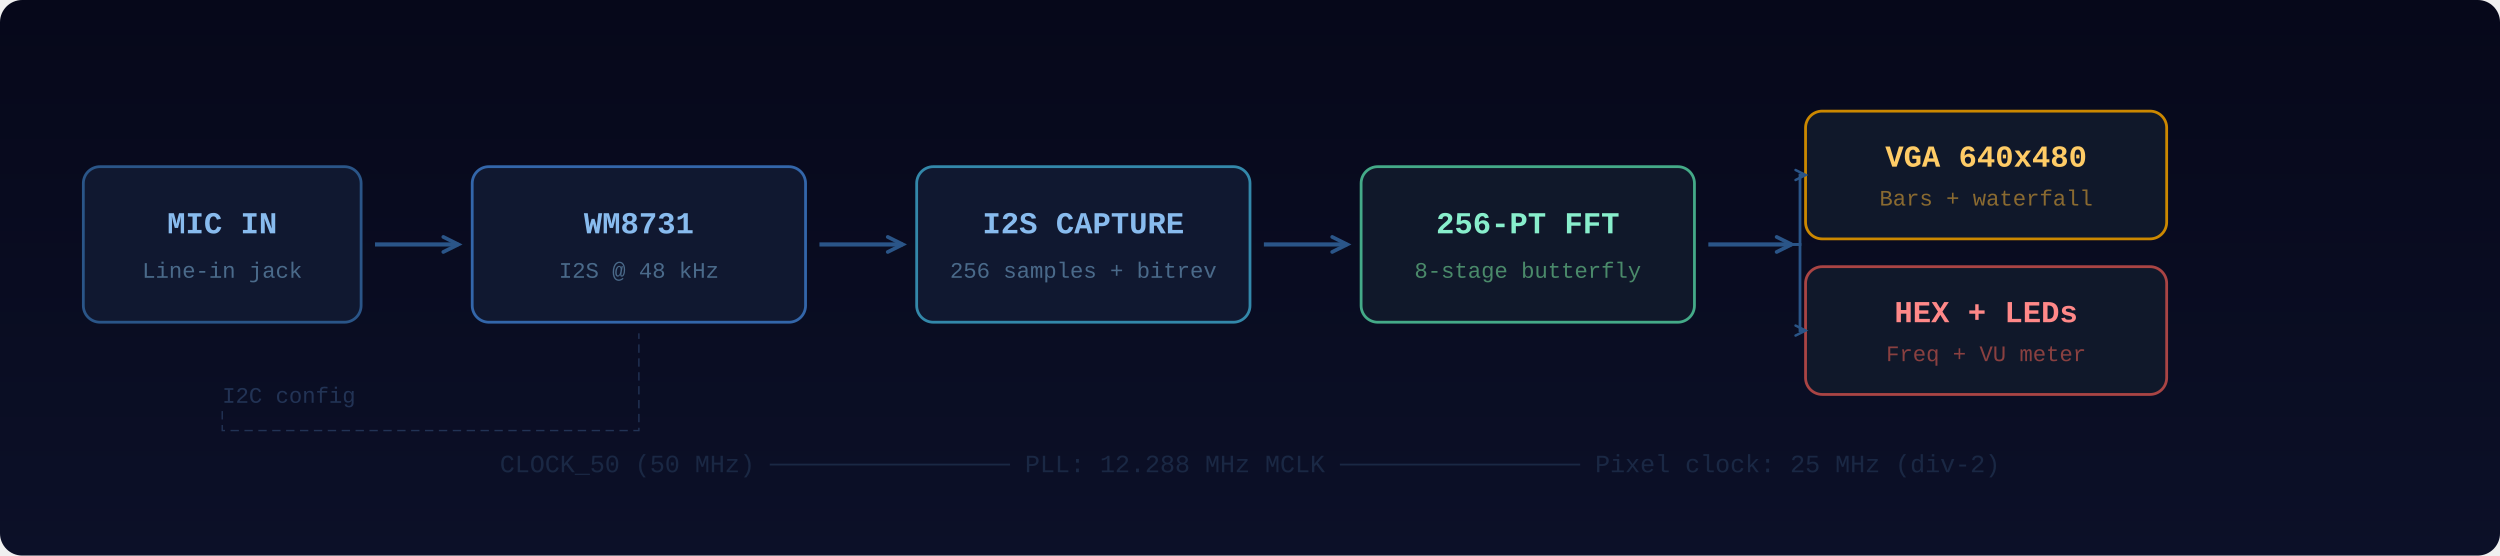
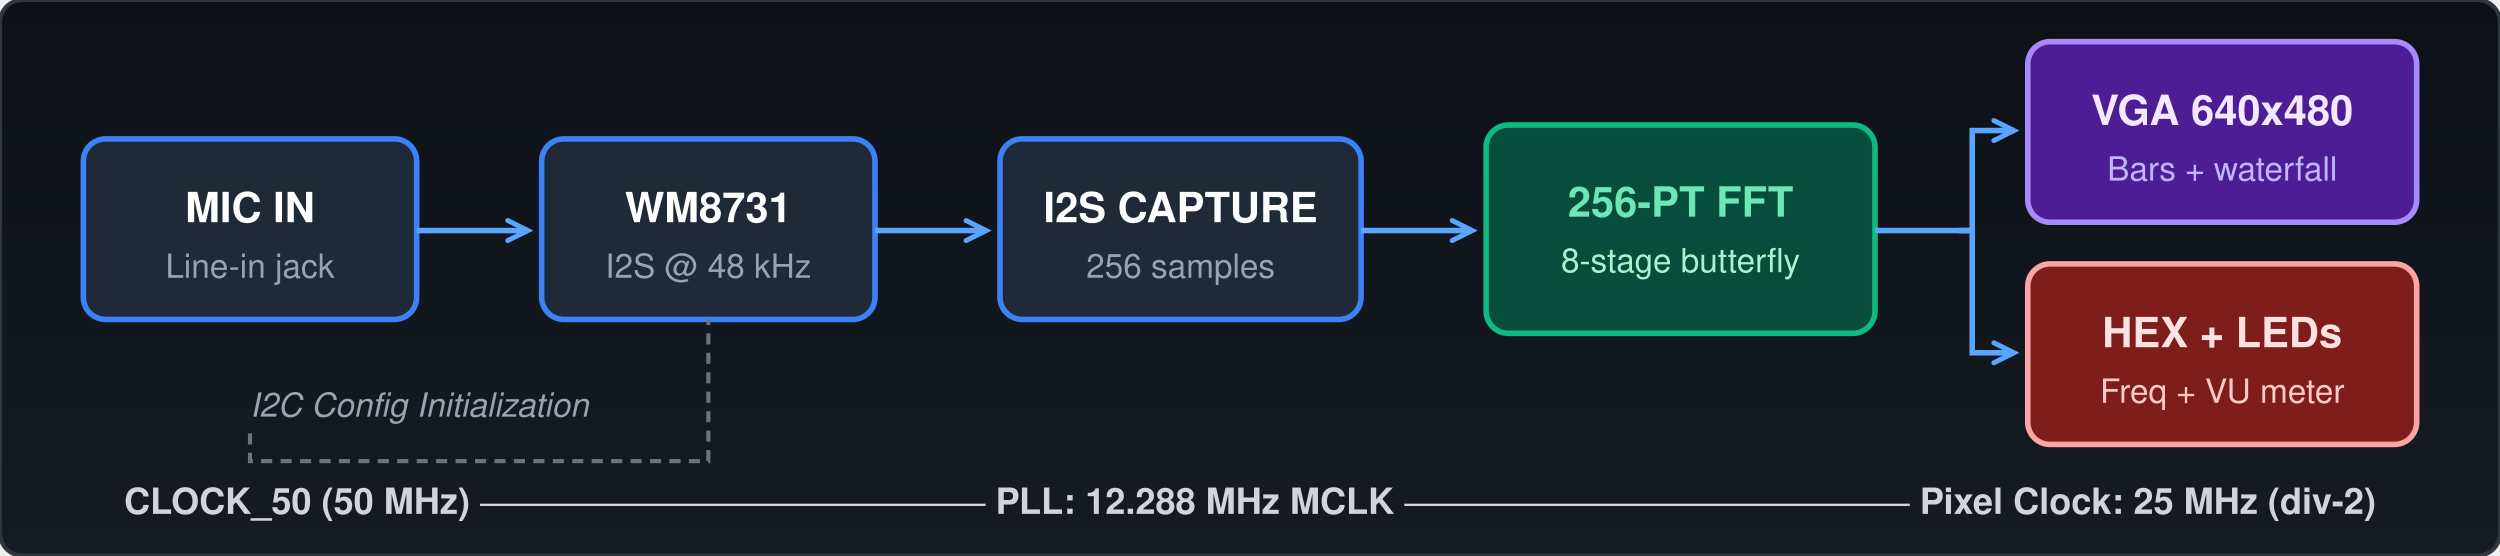
<svg xmlns="http://www.w3.org/2000/svg" viewBox="0 0 900 200">
  <defs>
    <linearGradient id="bgp" x1="0" y1="0" x2="0" y2="1">
-       <stop offset="0%" stop-color="#06081a" />
-       <stop offset="100%" stop-color="#0c1028" />
+       <stop offset="0%" stop-color="#0d1117" />
+       <stop offset="100%" stop-color="#161b22" />
    </linearGradient>
-   </defs>
-   <rect width="900" height="200" fill="url(#bgp)" rx="8" />
-   <rect x="30" y="60" width="100" height="56" rx="6" fill="#101830" stroke="#2a5588" stroke-width="1" />
-   <text x="80" y="84" fill="#88bbee" font-family="'Courier New',monospace" font-size="11" font-weight="700" text-anchor="middle">MIC IN</text>
-   <text x="80" y="100" fill="#4a6a8a" font-family="'Courier New',monospace" font-size="8" text-anchor="middle">Line-in jack</text>
-   <line x1="135" y1="88" x2="165" y2="88" stroke="#2a5588" stroke-width="1.5" marker-end="url(#ap)" />
-   <defs>
    <marker id="ap" viewBox="0 0 10 10" refX="8" refY="5" markerWidth="6" markerHeight="6" orient="auto">
-       <path d="M2 2L8 5L2 8" fill="none" stroke="#2a5588" stroke-width="1.5" stroke-linecap="round" />
+       <path d="M2 2L8 5L2 8" fill="none" stroke="#58a6ff" stroke-width="1.5" stroke-linecap="round" />
    </marker>
  </defs>
-   <rect x="170" y="60" width="120" height="56" rx="6" fill="#101830" stroke="#3366aa" stroke-width="1" />
-   <text x="230" y="84" fill="#88bbee" font-family="'Courier New',monospace" font-size="11" font-weight="700" text-anchor="middle">WM8731</text>
-   <text x="230" y="100" fill="#4a6a8a" font-family="'Courier New',monospace" font-size="8" text-anchor="middle">I2S @ 48 kHz</text>
-   <line x1="295" y1="88" x2="325" y2="88" stroke="#2a5588" stroke-width="1.5" marker-end="url(#ap)" />
-   <rect x="330" y="60" width="120" height="56" rx="6" fill="#101830" stroke="#3388aa" stroke-width="1" />
-   <text x="390" y="84" fill="#88bbee" font-family="'Courier New',monospace" font-size="11" font-weight="700" text-anchor="middle">I2S CAPTURE</text>
-   <text x="390" y="100" fill="#4a6a8a" font-family="'Courier New',monospace" font-size="8" text-anchor="middle">256 samples + bitrev</text>
-   <line x1="455" y1="88" x2="485" y2="88" stroke="#2a5588" stroke-width="1.5" marker-end="url(#ap)" />
-   <rect x="490" y="60" width="120" height="56" rx="6" fill="#10182a" stroke="#44aa88" stroke-width="1" />
-   <text x="550" y="84" fill="#88eecc" font-family="'Courier New',monospace" font-size="11" font-weight="700" text-anchor="middle">256-PT FFT</text>
-   <text x="550" y="100" fill="#4a8a6a" font-family="'Courier New',monospace" font-size="8" text-anchor="middle">8-stage butterfly</text>
-   <line x1="615" y1="88" x2="645" y2="88" stroke="#2a5588" stroke-width="1.5" marker-end="url(#ap)" />
-   <rect x="650" y="40" width="130" height="46" rx="6" fill="#10182a" stroke="#cc8800" stroke-width="1" />
-   <text x="715" y="60" fill="#ffcc66" font-family="'Courier New',monospace" font-size="11" font-weight="700" text-anchor="middle">VGA 640x480</text>
-   <text x="715" y="74" fill="#8a6a30" font-family="'Courier New',monospace" font-size="8" text-anchor="middle">Bars + waterfall</text>
-   <rect x="650" y="96" width="130" height="46" rx="6" fill="#10182a" stroke="#aa4444" stroke-width="1" />
-   <text x="715" y="116" fill="#ff8888" font-family="'Courier New',monospace" font-size="11" font-weight="700" text-anchor="middle">HEX + LEDs</text>
-   <text x="715" y="130" fill="#8a4040" font-family="'Courier New',monospace" font-size="8" text-anchor="middle">Freq + VU meter</text>
-   <path d="M645 88 L648 88 L648 63 L650 63" fill="none" stroke="#2a5588" stroke-width="1" marker-end="url(#ap)" />
-   <path d="M645 88 L648 88 L648 119 L650 119" fill="none" stroke="#2a5588" stroke-width="1" marker-end="url(#ap)" />
-   <text x="80" y="145" fill="#223355" font-family="'Courier New',monospace" font-size="8">I2C config</text>
-   <path d="M80 148 L80 155 L230 155 L230 120" fill="none" stroke="#223355" stroke-width="0.5" stroke-dasharray="3 2" />
-   <text x="450" y="170" fill="#1a2844" font-family="'Courier New',monospace" font-size="9" text-anchor="middle">CLOCK_50 (50 MHz)  ────────────────  PLL: 12.288 MHz MCLK  ────────────────  Pixel clock: 25 MHz (div-2)</text>
+   <rect width="900" height="200" fill="url(#bgp)" rx="8" stroke="#30363d" stroke-width="1.5" />
+   <rect x="30" y="50" width="120" height="65" rx="8" fill="#1f2937" stroke="#3b82f6" stroke-width="2" />
+   <text x="90" y="80" fill="#ffffff" font-family="-apple-system,BlinkMacSystemFont,Segoe UI,Helvetica,Arial,sans-serif" font-size="15" font-weight="bold" text-anchor="middle">MIC IN</text>
+   <text x="90" y="100" fill="#94a3b8" font-family="-apple-system,BlinkMacSystemFont,Segoe UI,Helvetica,Arial,sans-serif" font-size="12" text-anchor="middle">Line-in jack</text>
+   <line x1="150" y1="83" x2="190" y2="83" stroke="#58a6ff" stroke-width="2" marker-end="url(#ap)" />
+   <rect x="195" y="50" width="120" height="65" rx="8" fill="#1f2937" stroke="#3b82f6" stroke-width="2" />
+   <text x="255" y="80" fill="#ffffff" font-family="-apple-system,BlinkMacSystemFont,Segoe UI,Helvetica,Arial,sans-serif" font-size="15" font-weight="bold" text-anchor="middle">WM8731</text>
+   <text x="255" y="100" fill="#94a3b8" font-family="-apple-system,BlinkMacSystemFont,Segoe UI,Helvetica,Arial,sans-serif" font-size="12" text-anchor="middle">I2S @ 48 kHz</text>
+   <line x1="315" y1="83" x2="355" y2="83" stroke="#58a6ff" stroke-width="2" marker-end="url(#ap)" />
+   <rect x="360" y="50" width="130" height="65" rx="8" fill="#1f2937" stroke="#3b82f6" stroke-width="2" />
+   <text x="425" y="80" fill="#ffffff" font-family="-apple-system,BlinkMacSystemFont,Segoe UI,Helvetica,Arial,sans-serif" font-size="15" font-weight="bold" text-anchor="middle">I2S CAPTURE</text>
+   <text x="425" y="100" fill="#94a3b8" font-family="-apple-system,BlinkMacSystemFont,Segoe UI,Helvetica,Arial,sans-serif" font-size="12" text-anchor="middle">256 samples</text>
+   <line x1="490" y1="83" x2="530" y2="83" stroke="#58a6ff" stroke-width="2" marker-end="url(#ap)" />
+   <rect x="535" y="45" width="140" height="75" rx="8" fill="#064e3b" stroke="#10b981" stroke-width="2" />
+   <text x="605" y="78" fill="#6ee7b7" font-family="-apple-system,BlinkMacSystemFont,Segoe UI,Helvetica,Arial,sans-serif" font-size="15" font-weight="bold" text-anchor="middle">256-PT FFT</text>
+   <text x="605" y="98" fill="#a7f3d0" font-family="-apple-system,BlinkMacSystemFont,Segoe UI,Helvetica,Arial,sans-serif" font-size="12" text-anchor="middle">8-stage butterfly</text>
+   <line x1="675" y1="83" x2="705" y2="83" stroke="#58a6ff" stroke-width="2" />
+   <rect x="730" y="15" width="140" height="65" rx="8" fill="#4c1d95" stroke="#a78bfa" stroke-width="2" />
+   <text x="800" y="45" fill="#f3e8ff" font-family="-apple-system,BlinkMacSystemFont,Segoe UI,Helvetica,Arial,sans-serif" font-size="15" font-weight="bold" text-anchor="middle">VGA 640x480</text>
+   <text x="800" y="65" fill="#c4b5fd" font-family="-apple-system,BlinkMacSystemFont,Segoe UI,Helvetica,Arial,sans-serif" font-size="12" text-anchor="middle">Bars + waterfall</text>
+   <rect x="730" y="95" width="140" height="65" rx="8" fill="#7f1d1d" stroke="#fca5a5" stroke-width="2" />
+   <text x="800" y="125" fill="#fee2e2" font-family="-apple-system,BlinkMacSystemFont,Segoe UI,Helvetica,Arial,sans-serif" font-size="15" font-weight="bold" text-anchor="middle">HEX + LEDs</text>
+   <text x="800" y="145" fill="#fecaca" font-family="-apple-system,BlinkMacSystemFont,Segoe UI,Helvetica,Arial,sans-serif" font-size="12" text-anchor="middle">Freq + VU meter</text>
+   <path d="M705 83 L710 83 L710 47 L725 47" fill="none" stroke="#58a6ff" stroke-width="2" marker-end="url(#ap)" />
+   <path d="M705 83 L710 83 L710 127 L725 127" fill="none" stroke="#58a6ff" stroke-width="2" marker-end="url(#ap)" />
+   <text x="90" y="150" fill="#9ca3af" font-family="-apple-system,BlinkMacSystemFont,Segoe UI,Helvetica,Arial,sans-serif" font-size="12" font-style="italic">I2C Config Initialization</text>
+   <path d="M90 156 L90 166 L255 166 L255 115" fill="none" stroke="#6b7280" stroke-width="1.5" stroke-dasharray="4 3" />
+   <text x="450" y="185" fill="#d1d5db" font-family="-apple-system,BlinkMacSystemFont,Segoe UI,Helvetica,Arial,sans-serif" font-size="13" font-weight="bold" text-anchor="middle">CLOCK_50 (50 MHz)  ──────────────  PLL: 12.288 MHz MCLK  ──────────────  Pixel Clock: 25 MHz (div-2)</text>
</svg>
